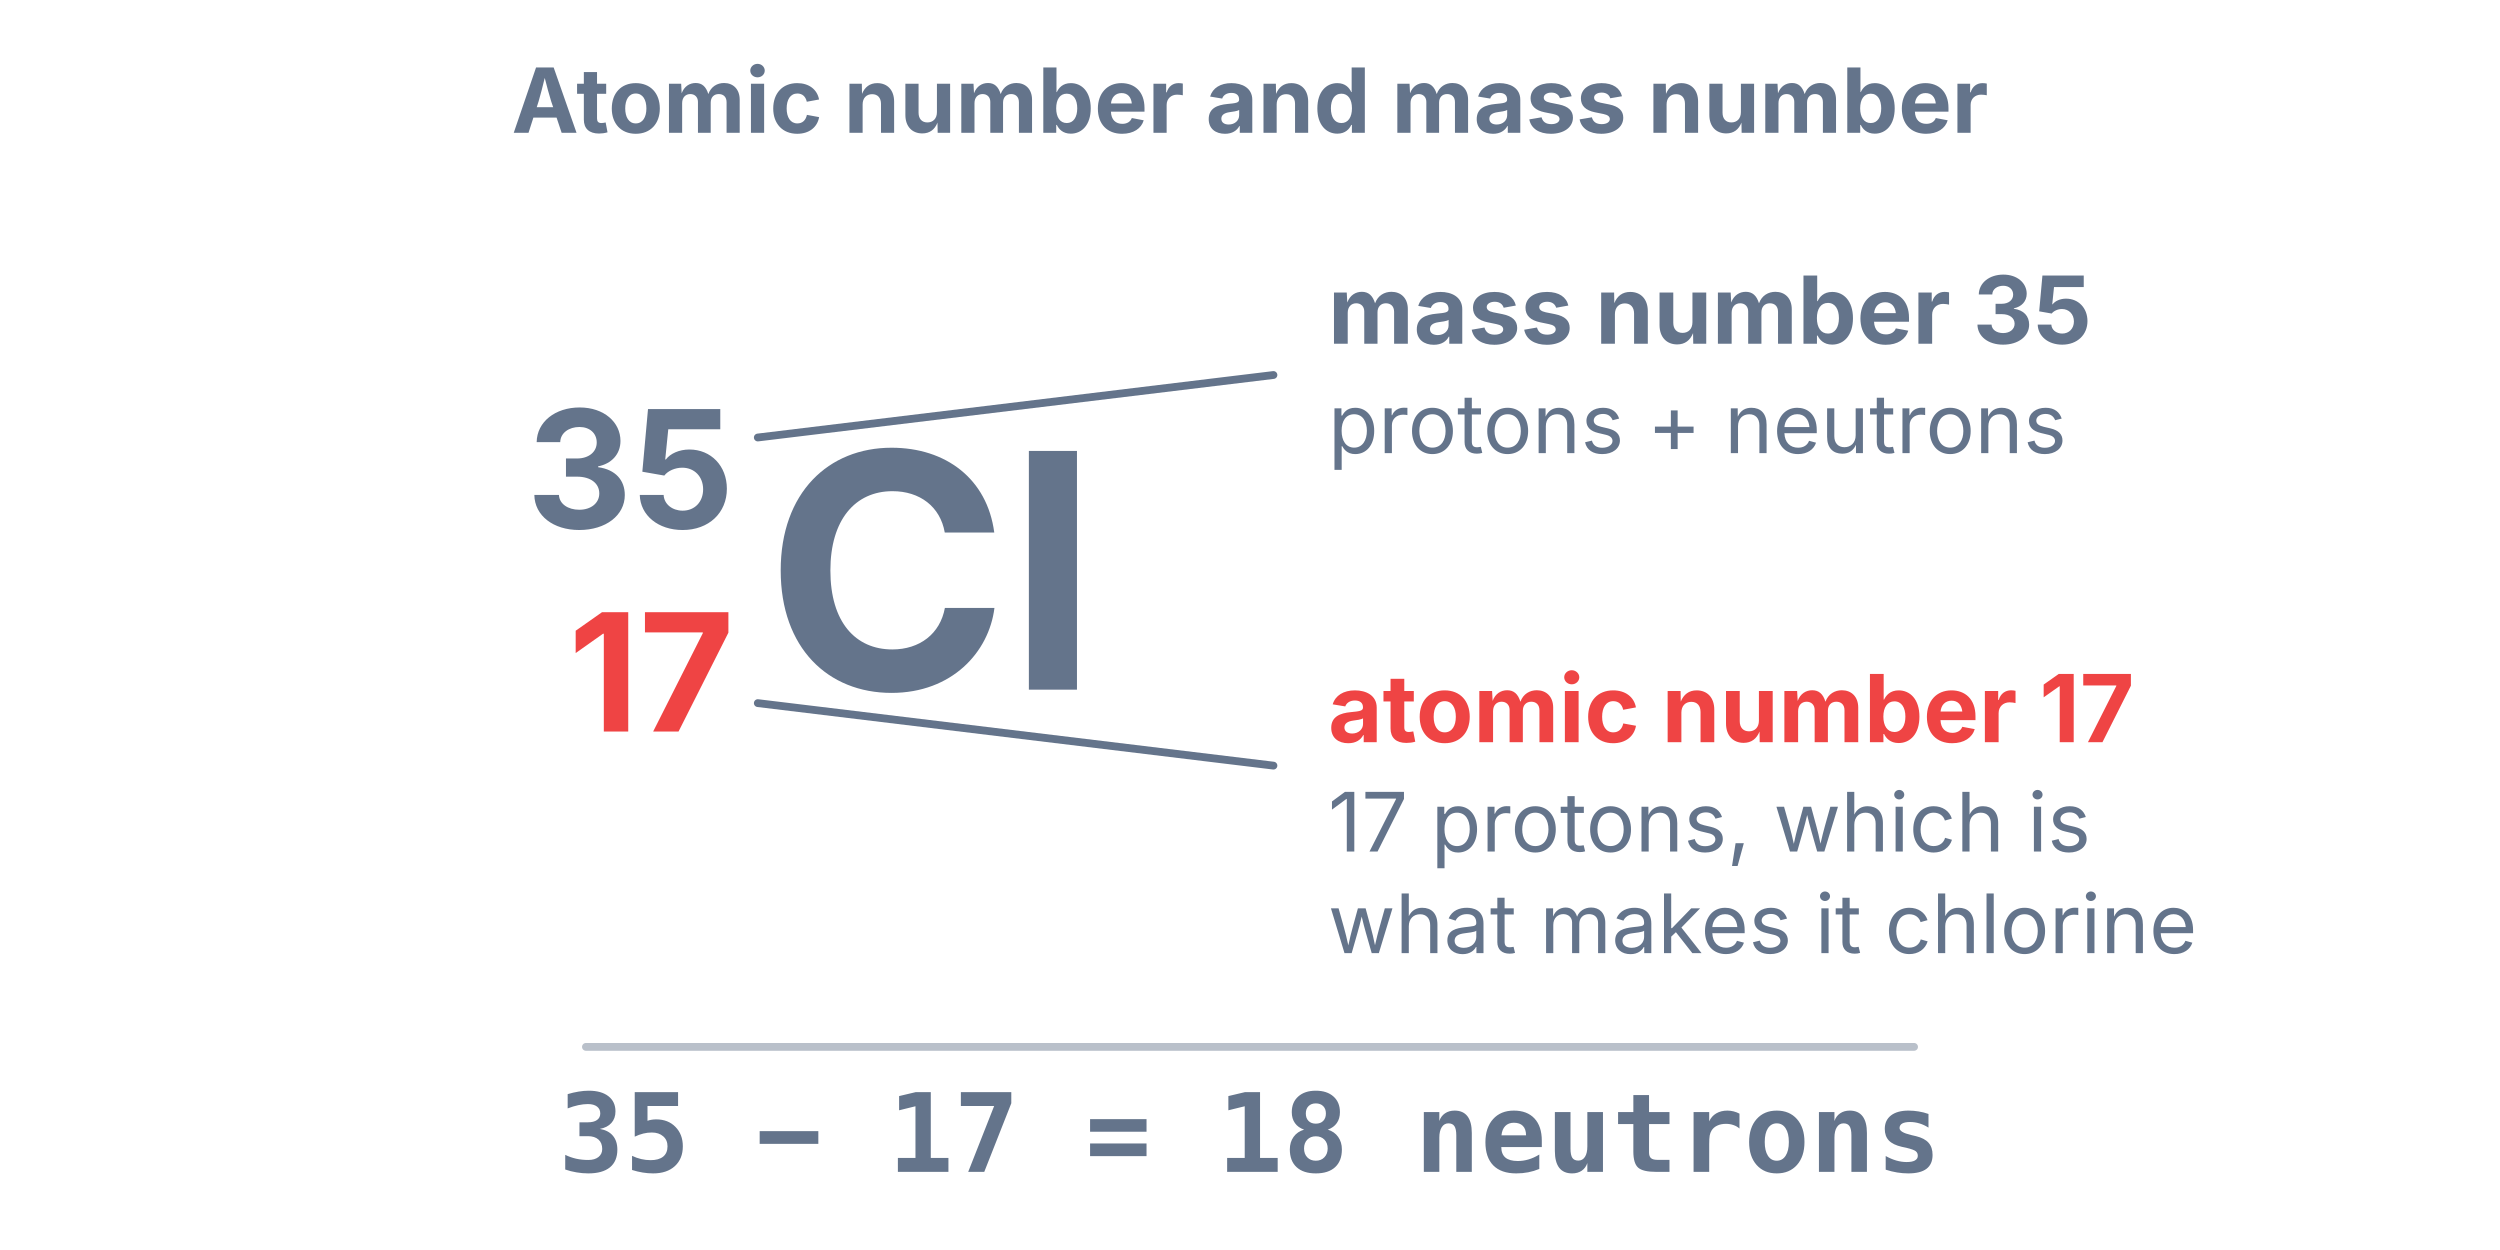
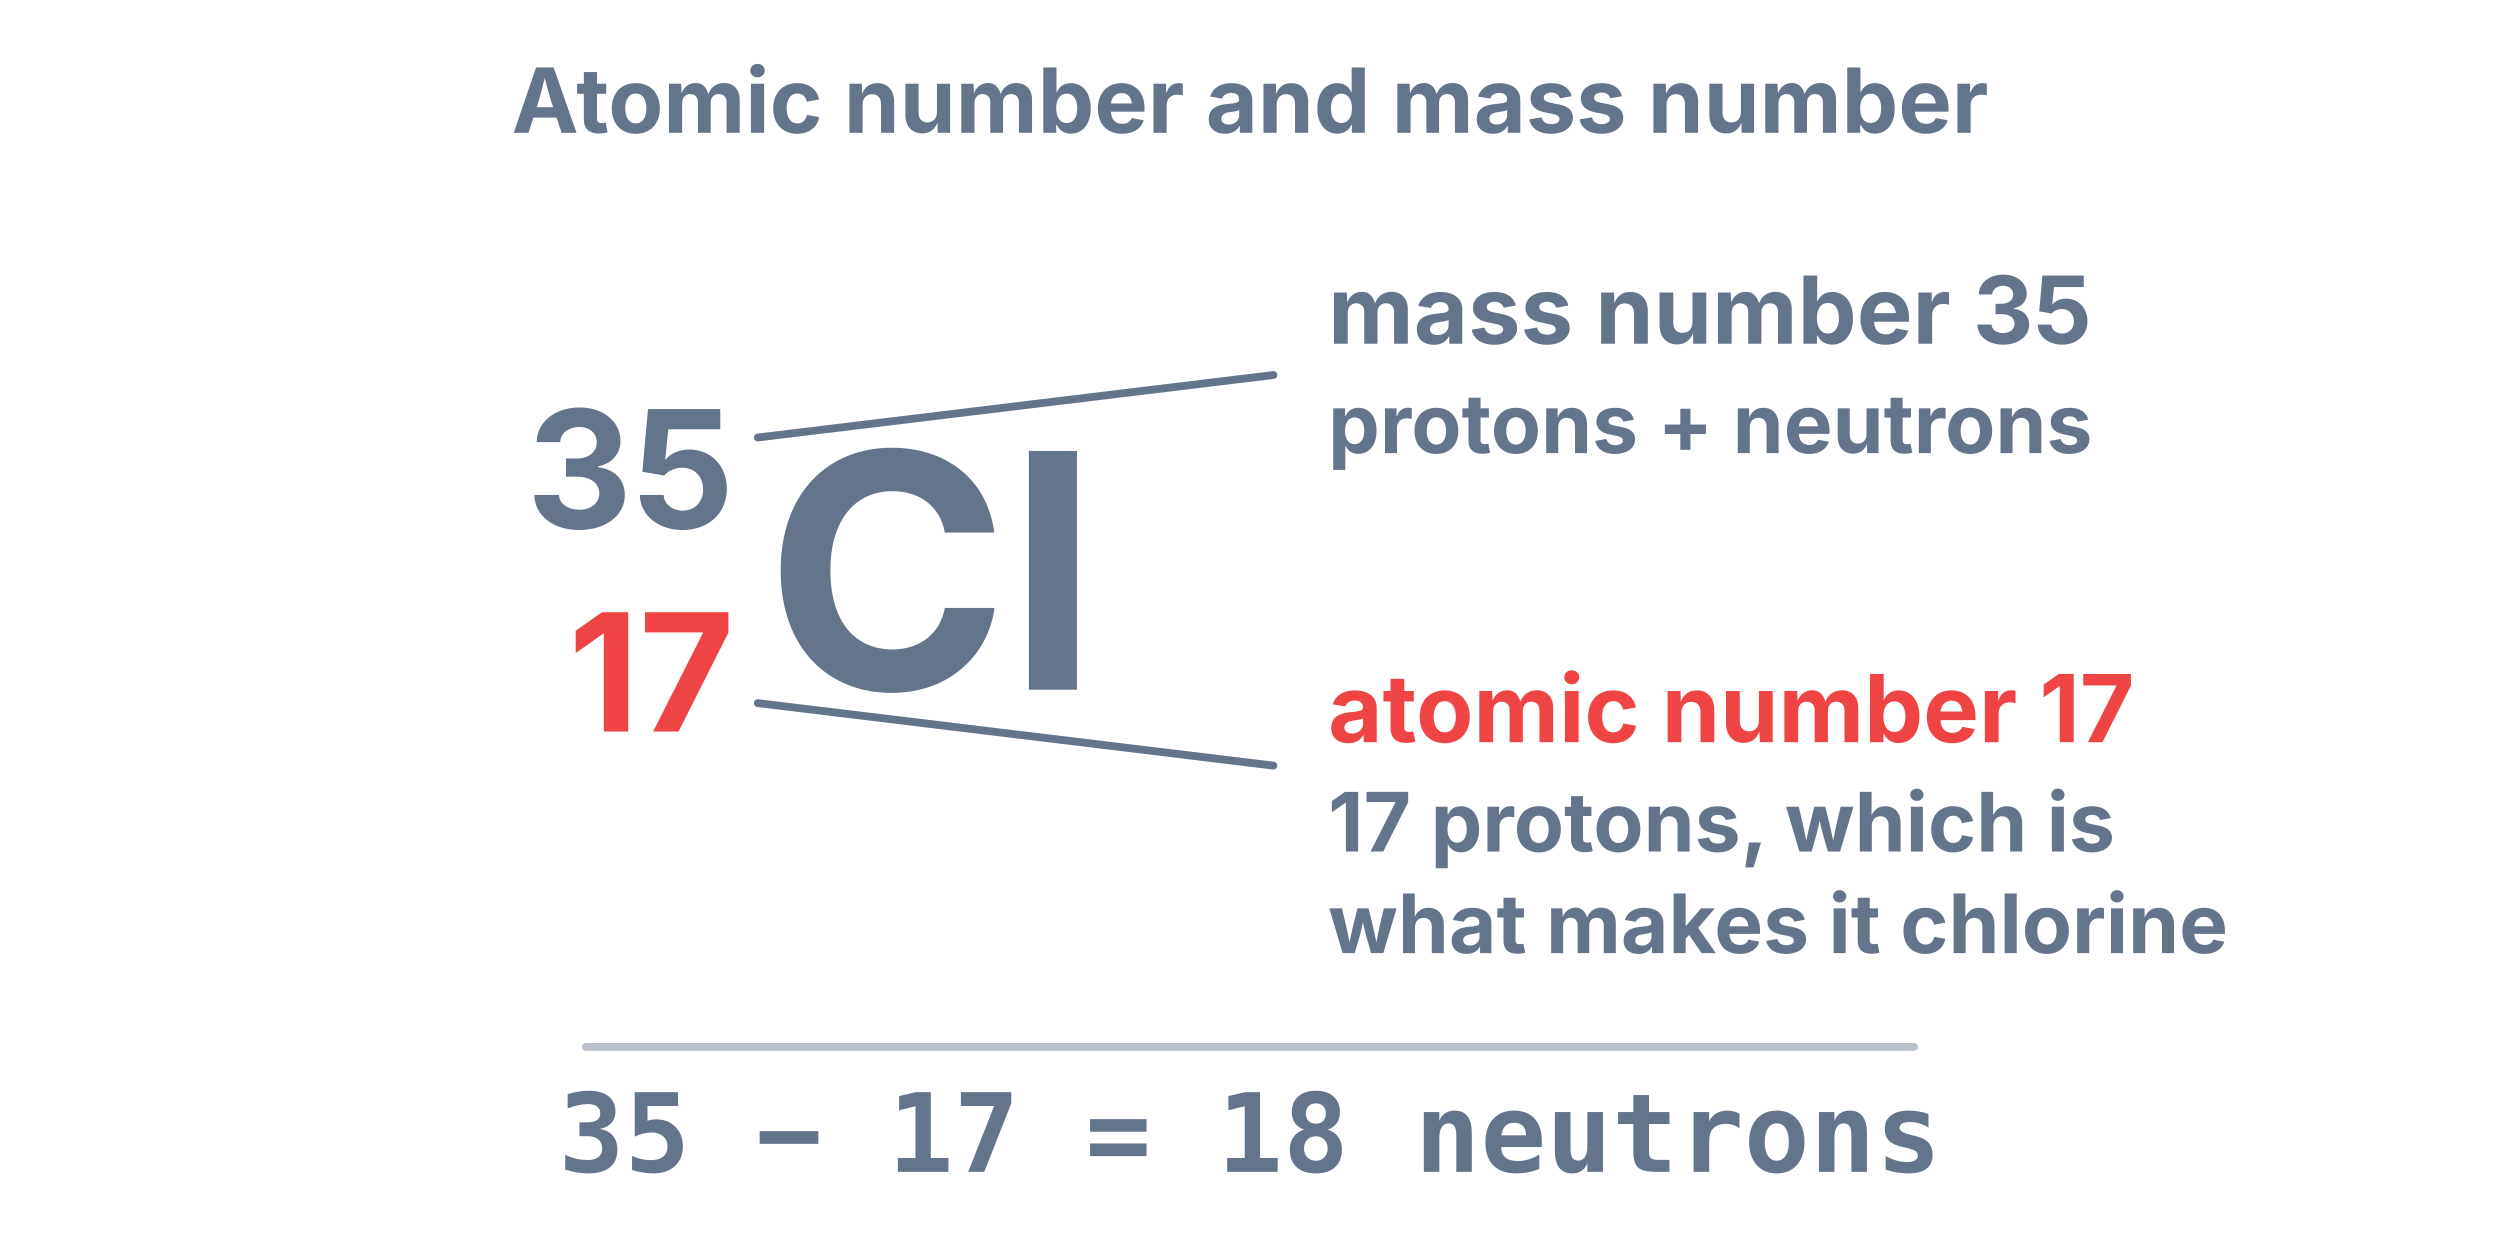
<svg xmlns="http://www.w3.org/2000/svg" viewBox="0 0 640 320" width="640" height="320" role="img" aria-labelledby="02-atomic-and-mass-number-title 02-atomic-and-mass-number-desc">
  <text x="320" y="34" text-anchor="middle" font-family="system-ui, -apple-system, 'Segoe UI', sans-serif" font-size="23" font-weight="700" fill="#64748b">Atomic number and mass number</text>
  <text x="188" y="120" text-anchor="end" dominant-baseline="central" font-family="system-ui, -apple-system, 'Segoe UI', sans-serif" font-size="42" font-weight="700" fill="#64748b">35</text>
  <text x="188" y="172" text-anchor="end" dominant-baseline="central" font-family="system-ui, -apple-system, 'Segoe UI', sans-serif" font-size="42" font-weight="700" fill="#ef4444">17</text>
  <text x="196" y="146" dominant-baseline="central" font-family="system-ui, -apple-system, 'Segoe UI', sans-serif" font-size="84" font-weight="700" fill="#64748b">Cl</text>
  <path d="M 194 112 L 326 96" fill="none" stroke="#64748b" stroke-width="2" stroke-linecap="round" />
  <text x="340" y="88" font-family="system-ui, -apple-system, 'Segoe UI', sans-serif" font-size="24" font-weight="700" fill="#64748b">mass number 35</text>
-   <text x="340" y="116" font-family="system-ui, -apple-system, 'Segoe UI', sans-serif" font-size="21" fill="#64748b">protons + neutrons</text>
+   <text x="340" y="116" font-family="system-ui, -apple-system, 'Segoe UI', sans-serif" font-size="21" font-weight="700" fill="#64748b">protons + neutrons</text>
  <path d="M 194 180 L 326 196" fill="none" stroke="#64748b" stroke-width="2" stroke-linecap="round" />
  <text x="340" y="190" font-family="system-ui, -apple-system, 'Segoe UI', sans-serif" font-size="24" font-weight="700" fill="#ef4444">atomic number 17</text>
-   <text x="340" y="218" font-family="system-ui, -apple-system, 'Segoe UI', sans-serif" font-size="21" fill="#64748b">17 protons, which is</text>
-   <text x="340" y="244" font-family="system-ui, -apple-system, 'Segoe UI', sans-serif" font-size="21" fill="#64748b">what makes it chlorine</text>
+   <text x="340" y="218" font-family="system-ui, -apple-system, 'Segoe UI', sans-serif" font-size="21" font-weight="700" fill="#64748b">17 protons, which is</text>
+   <text x="340" y="244" font-family="system-ui, -apple-system, 'Segoe UI', sans-serif" font-size="21" font-weight="700" fill="#64748b">what makes it chlorine</text>
  <path d="M 150 268 L 490 268" fill="none" stroke="#64748b" stroke-width="2" stroke-opacity="0.45" stroke-linecap="round" />
  <text x="320" y="300" text-anchor="middle" font-family="ui-monospace, 'Cascadia Mono', Menlo, Consolas, monospace" font-size="28" font-weight="700" fill="#64748b">35 − 17 = 18 neutrons</text>
</svg>
